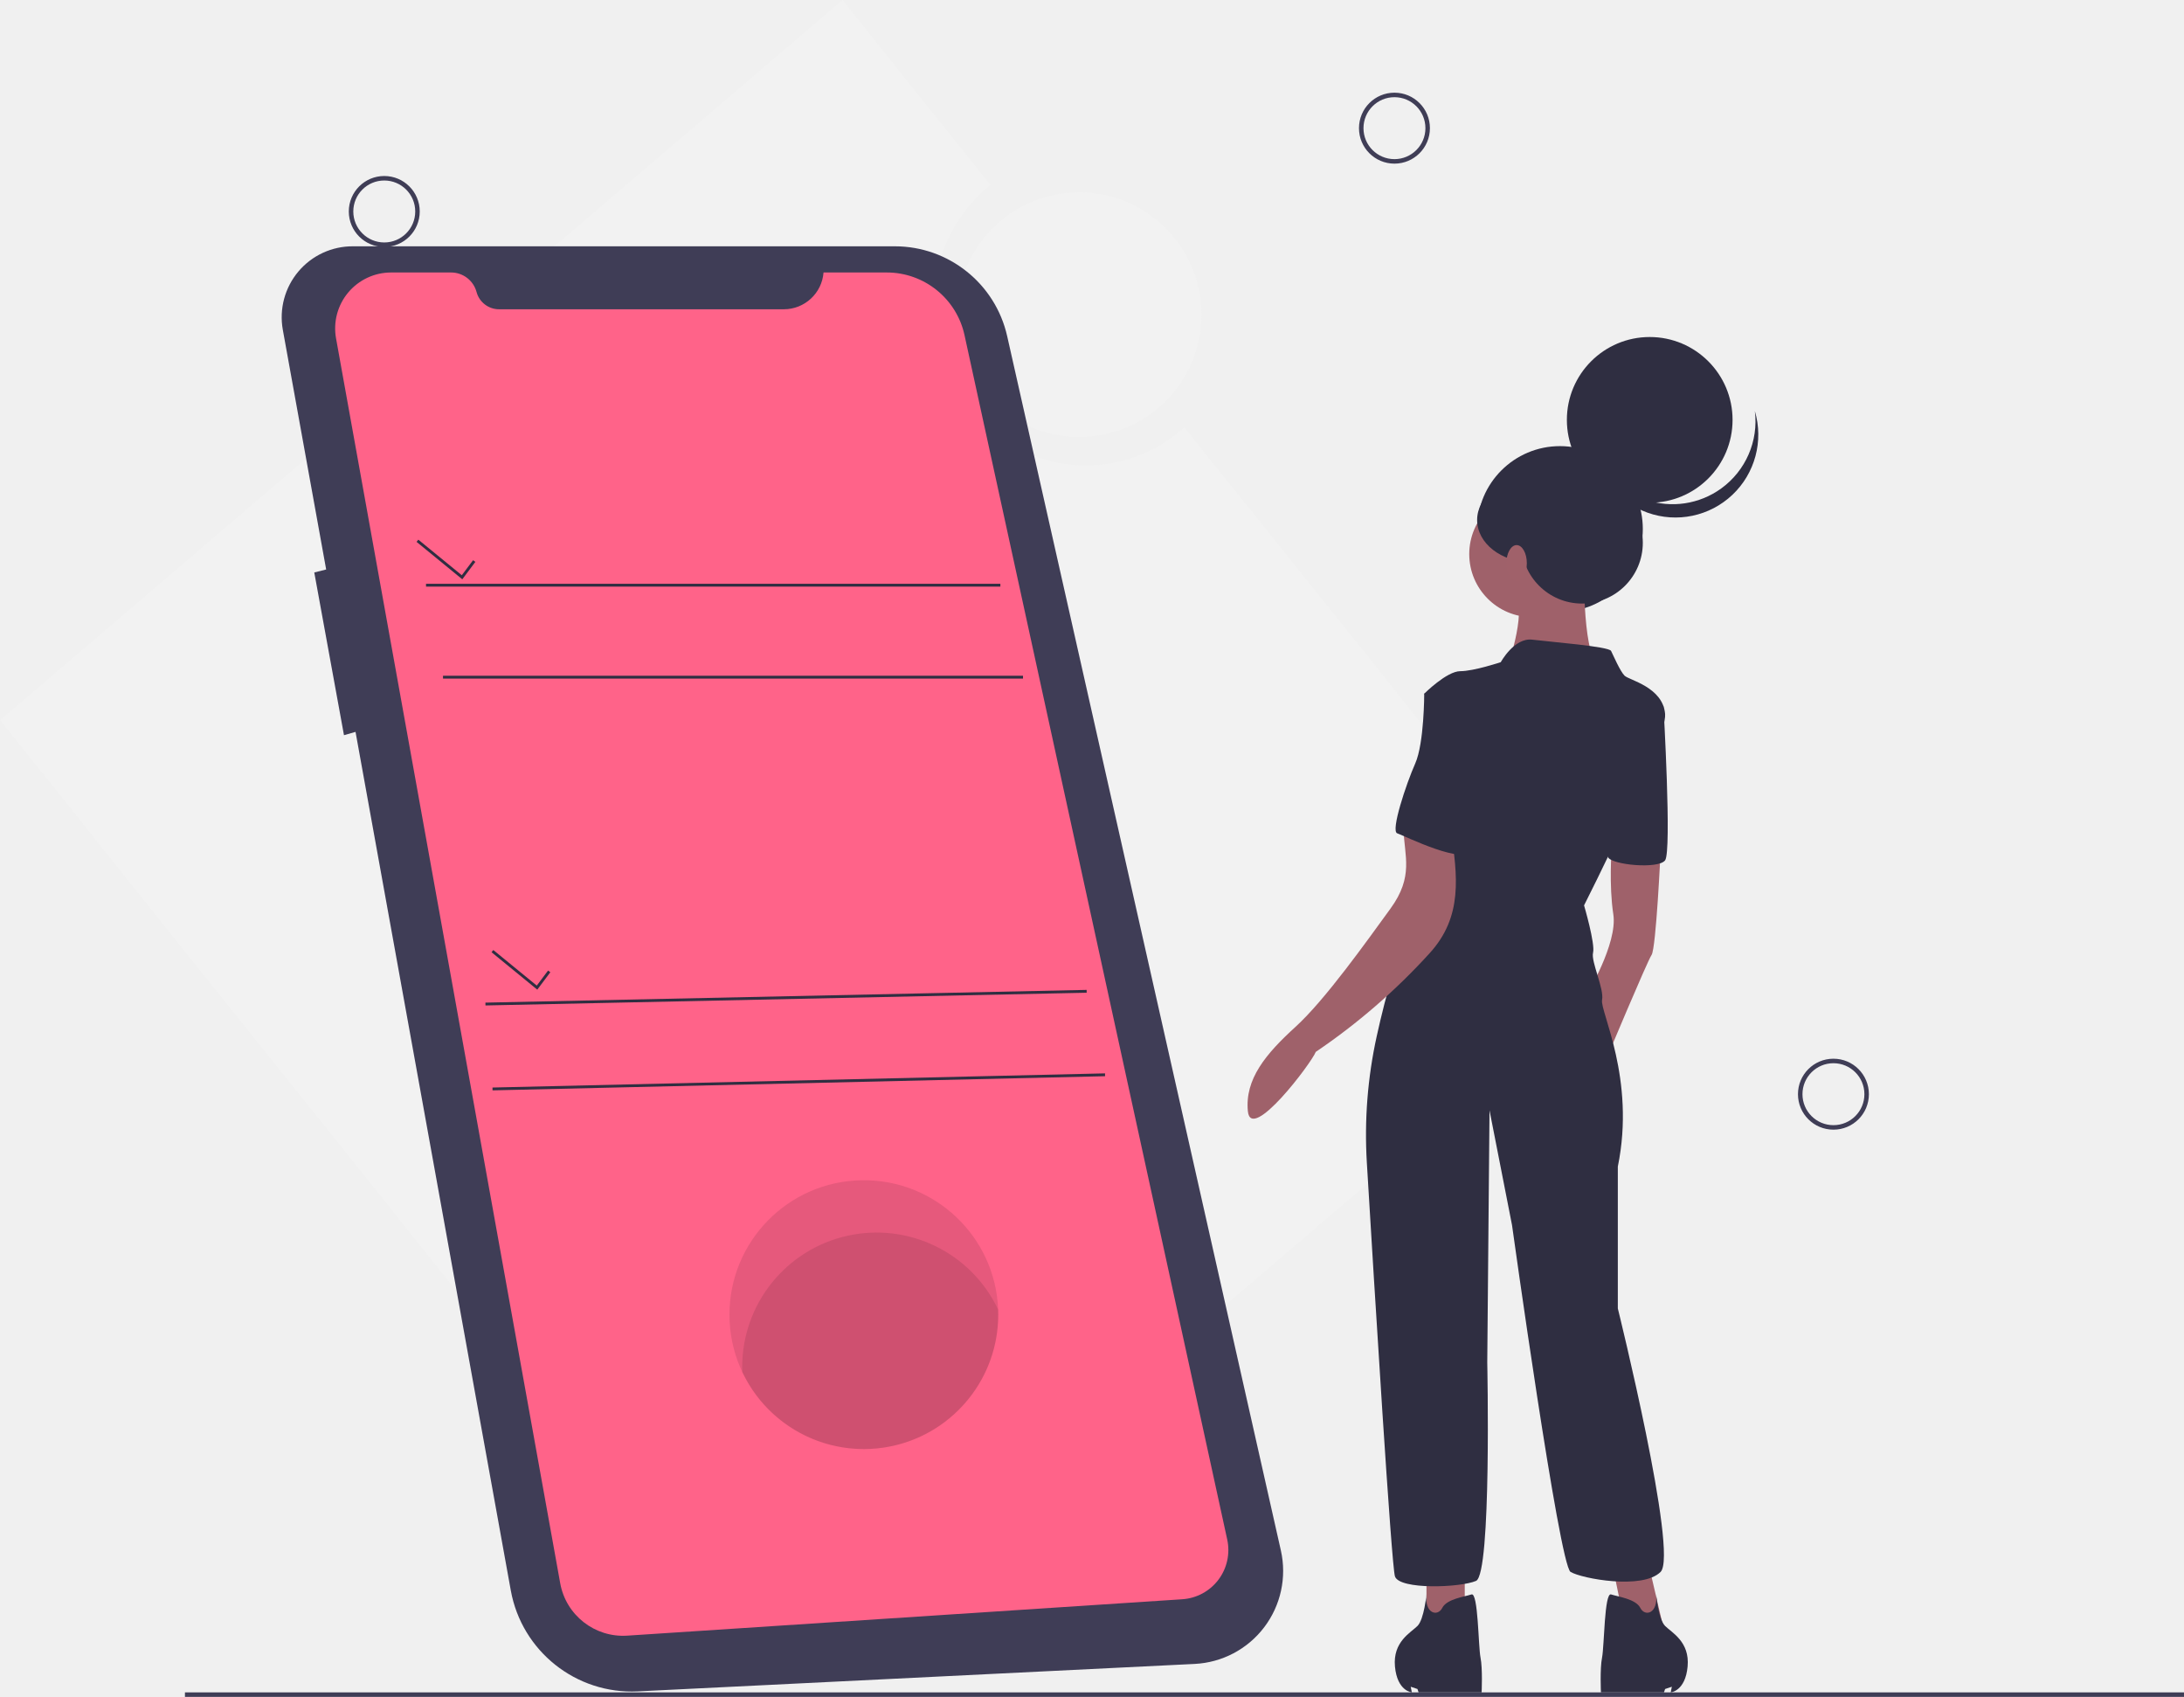
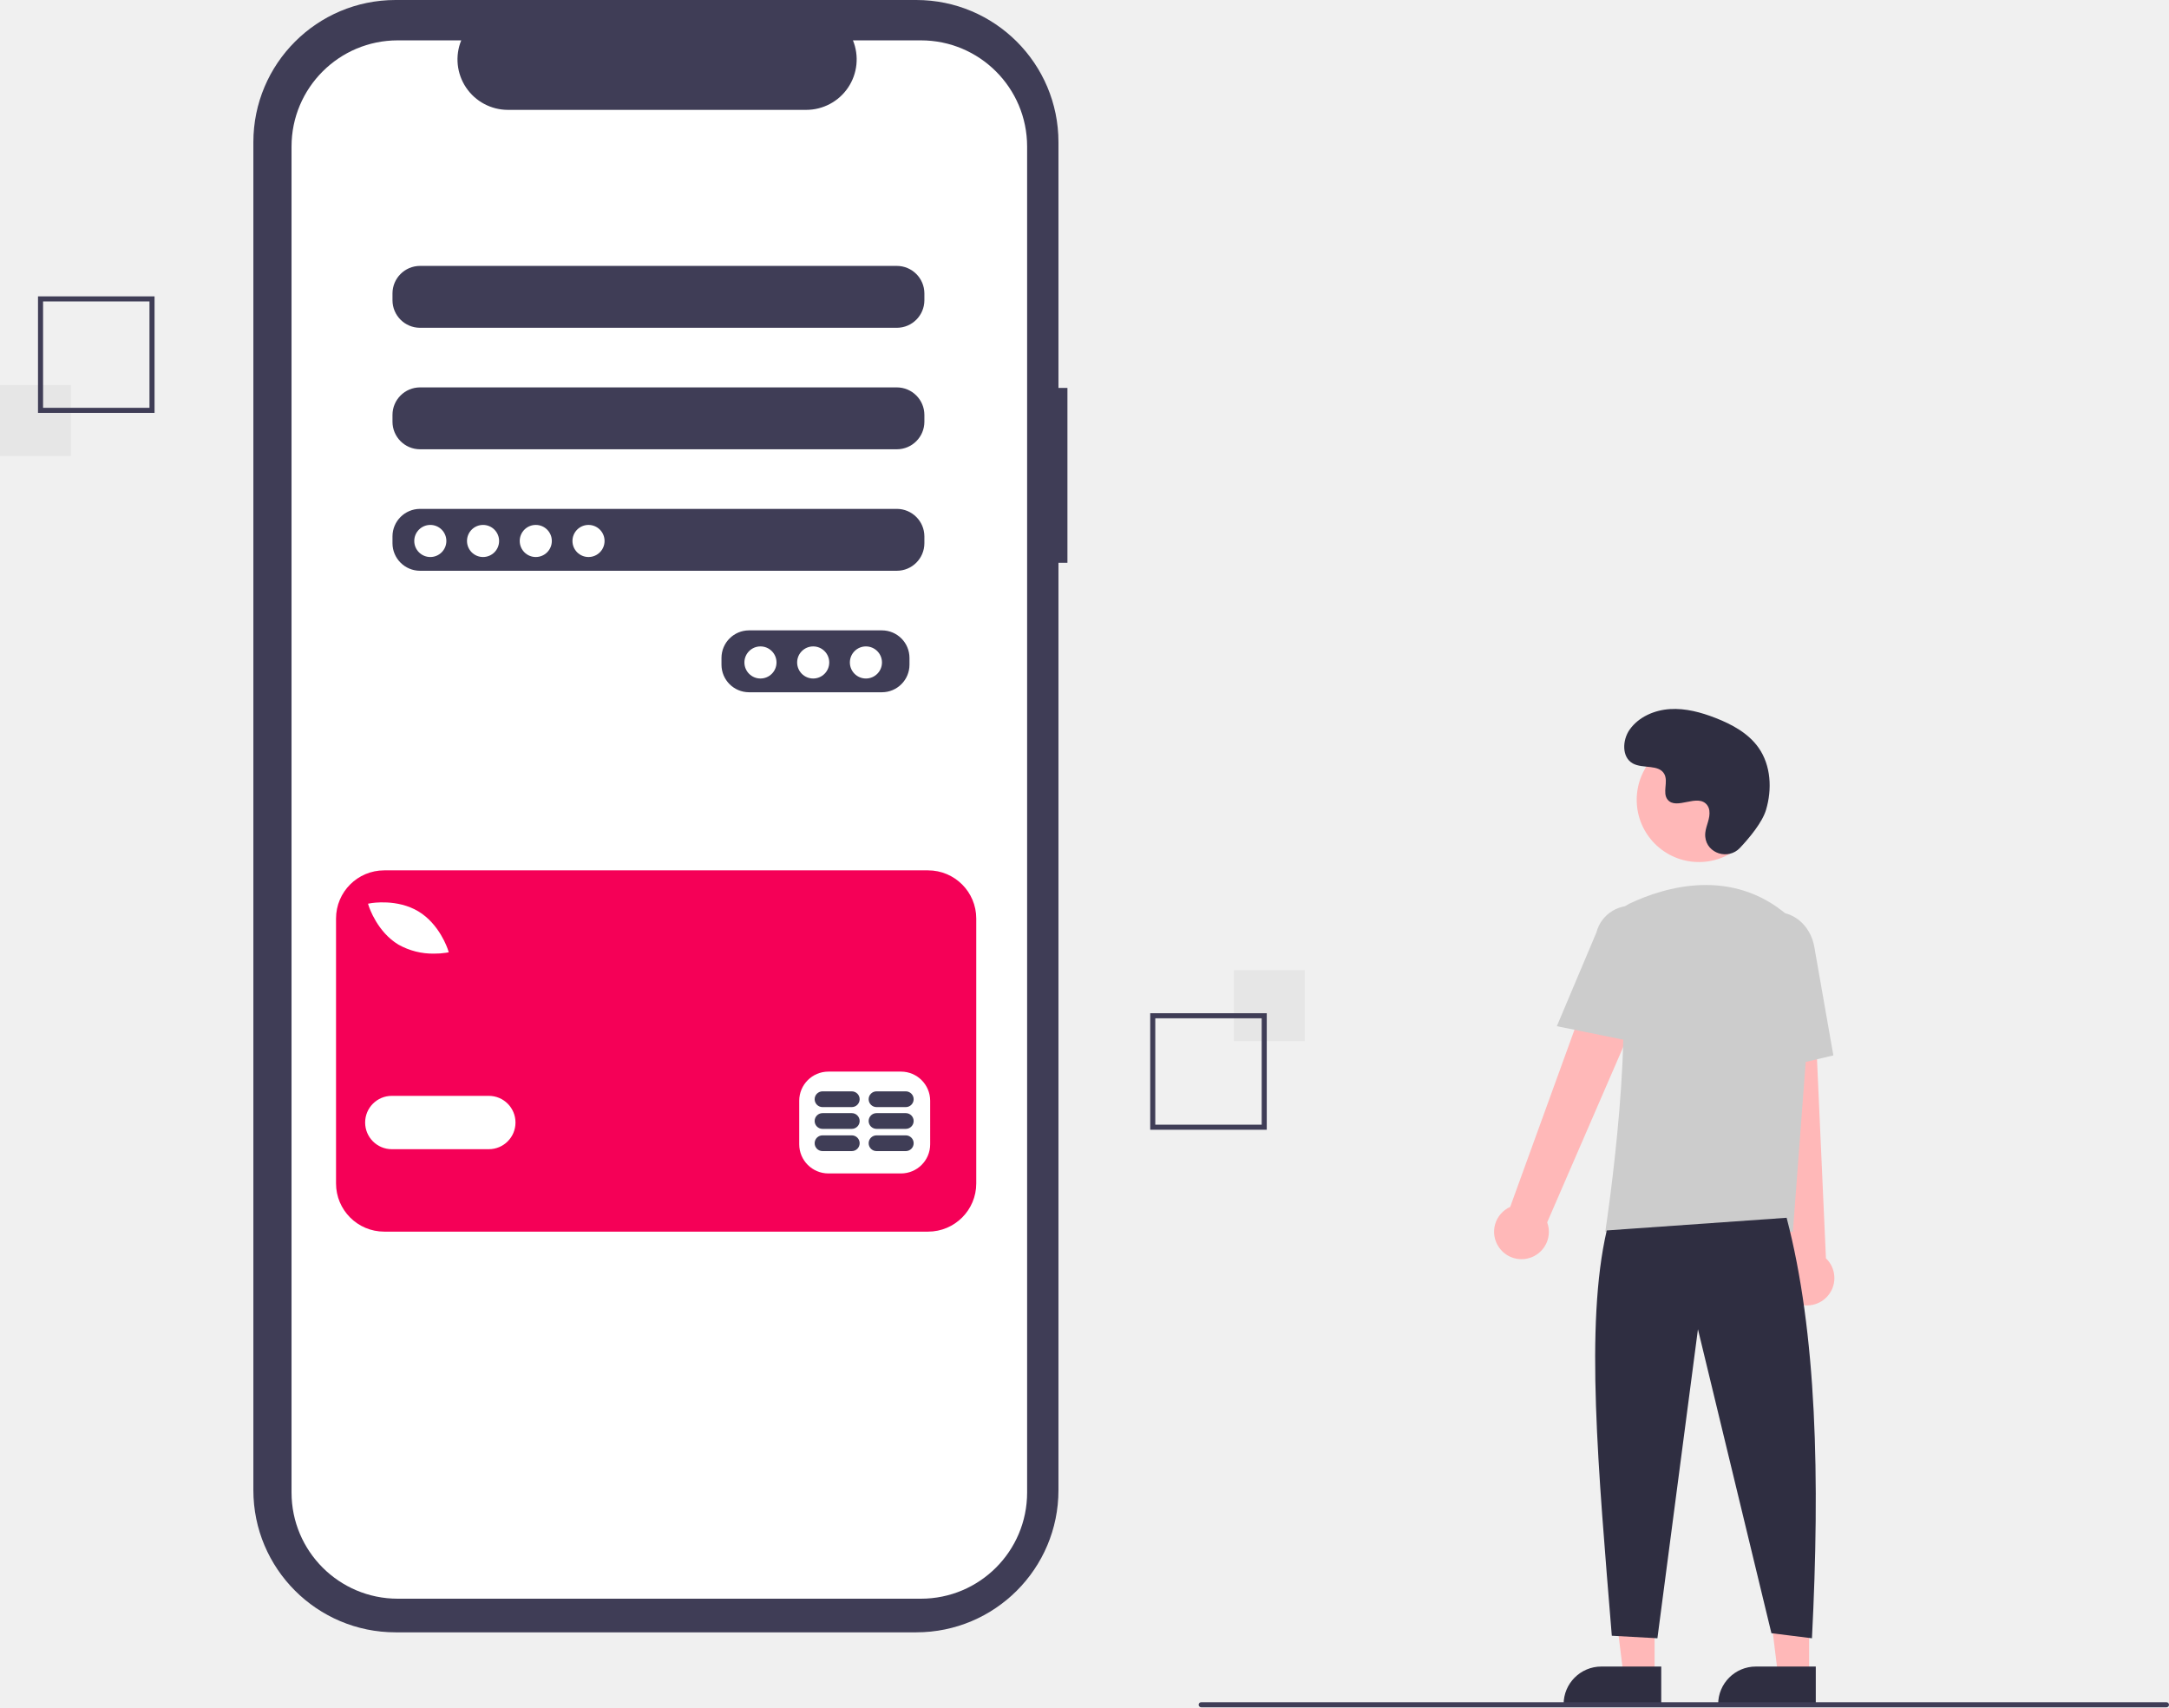
- <svg xmlns="http://www.w3.org/2000/svg" id="f8de8b25-3d53-474b-a5b1-b2a4ad6ddbb8" data-name="Layer 1" width="970.154" height="753.564" viewBox="0 0 970.154 753.564">
-   <path d="M809.692,503.9,617.028,263.142a64.686,64.686,0,0,1-31.158,15.733c-36.271,7.143-71.693-17.626-79.117-55.323-5.248-26.648,4.911-52.608,24.123-68.069L465.182,73.392l-374.259,319.862L435.432,823.762Z" transform="translate(-90.92317 -73.39221)" fill="#f2f2f2" />
-   <line x1="82.154" y1="752.564" x2="970.154" y2="752.564" fill="none" stroke="#3f3d56" stroke-miterlimit="10" stroke-width="2" />
-   <circle cx="619.429" cy="56.916" r="14.756" fill="none" stroke="#3f3d56" stroke-miterlimit="10" stroke-width="2" />
-   <circle cx="814.429" cy="485.916" r="14.756" fill="none" stroke="#3f3d56" stroke-miterlimit="10" stroke-width="2" />
-   <circle cx="170.696" cy="93.916" r="14.756" fill="none" stroke="#3f3d56" stroke-miterlimit="10" stroke-width="2" />
-   <circle cx="479.377" cy="139.729" r="54.315" fill="#f2f2f2" />
-   <path d="M247.807,182.772H488.423a51.15,51.15,0,0,1,49.898,39.901l121.578,539.267A41.34,41.34,0,0,1,621.605,812.322L374.251,824.509a54.615,54.615,0,0,1-56.43-44.827l-68.967-381.268-5.131,1.466-13.196-72.265,5.281-1.32-19.251-106.426A31.493,31.493,0,0,1,247.807,182.772Z" transform="translate(-90.92317 -73.39221)" fill="#3f3d56" />
-   <path d="M456.746,194.397h28.087a35.349,35.349,0,0,1,34.536,27.813L636.068,757.078a21.903,21.903,0,0,1-19.967,26.525L369.546,799.762a28.367,28.367,0,0,1-29.773-23.277L240.194,223.647A24.846,24.846,0,0,1,264.646,194.397h26.645a11.726,11.726,0,0,1,11.323,8.677v0a10.352,10.352,0,0,0,9.996,7.661H439.103a17.695,17.695,0,0,0,17.643-16.338Z" transform="translate(-90.92317 -73.39221)" fill="#ff6389" />
-   <rect x="189.246" y="259.25" width="255.125" height="1.257" fill="#2f2e41" />
-   <rect x="196.787" y="300.095" width="257.639" height="1.257" fill="#2f2e41" />
-   <polygon points="205.357 257.26 211.154 249.531 210.149 248.777 205.139 255.457 185.833 239.661 185.038 240.635 205.357 257.26" fill="#2f2e41" />
-   <polygon points="238.662 439.492 244.459 431.763 243.454 431.01 238.443 437.689 219.137 421.894 218.342 422.867 238.662 439.492" fill="#2f2e41" />
-   <rect x="306.532" y="515.817" width="267.125" height="1.257" transform="translate(-101.7586 -63.95891) rotate(-1.21314)" fill="#2f2e41" />
-   <rect x="309.667" y="553.206" width="272.164" height="1.257" transform="translate(-103.5916 -62.95288) rotate(-1.32299)" fill="#2f2e41" />
-   <path d="M414.958,657.204a59.697,59.697,0,0,0,119.394,0c0-.748-.013-1.489-.044-2.231a59.696,59.696,0,0,0-119.35,2.231Z" transform="translate(-90.92317 -73.39221)" opacity="0.1" />
-   <path d="M420.614,680.455c0,.748.013,1.489.044,2.231A59.704,59.704,0,0,0,534.352,657.204c0-.748-.013-1.489-.044-2.231a59.704,59.704,0,0,0-113.694,25.481Z" transform="translate(-90.92317 -73.39221)" opacity="0.1" />
-   <circle cx="692.953" cy="234.917" r="36.8" fill="#2f2e41" />
-   <polygon points="732.654 696.064 739.654 726.064 722.654 726.064 715.654 692.064 732.654 696.064" fill="#9f616a" />
-   <polygon points="650.654 696.064 650.654 724.064 633.654 726.064 633.654 696.064 650.654 696.064" fill="#9f616a" />
-   <path d="M828.577,451.456s-2,43-4,46-20,46-20,46l-9-28s14-23,12-36-.74-28.997-.74-28.997Z" transform="translate(-90.92317 -73.39221)" fill="#9f616a" />
-   <circle cx="680.654" cy="246.064" r="28" fill="#9f616a" />
-   <path d="M794.577,322.456s-1,40,6,46-40,1-40,1,10-28,2-34S794.577,322.456,794.577,322.456Z" transform="translate(-90.92317 -73.39221)" fill="#9f616a" />
-   <path d="M757.577,367.456s6-11,14-10,34,3,35,5,4,9,6,11,17,5,18,17-36,85-36,85,5,17,4,21,5,16,4,21,15,35,7,74v63s27,109,19,117-35,3-40,0-26-154-26-154l-10-51-1,112s2,94-5,97-34,4-36-2c-1.56-4.68-9.202-129.189-12.491-183.766a203.905,203.905,0,0,1,4.403-56.175c4.162-18.878,10.204-41.057,17.088-50.058,13-17,21-71,21-71l-17-31s10-10,16-10S757.577,367.456,757.577,367.456Z" transform="translate(-90.92317 -73.39221)" fill="#2f2e41" />
-   <path d="M824.577,383.456l5.274,3.589s3.726,64.411.726,68.411-23.857,2.048-25.429-1.476S824.577,383.456,824.577,383.456Z" transform="translate(-90.92317 -73.39221)" fill="#2f2e41" />
-   <path d="M735.4,442.02c2.927,20.307,5.492,38.383-9.475,54.737a280.862,280.862,0,0,1-50.534,43.772c-1.836,4.863-28.785,40.572-30.156,26.328s7.94-25.411,21.172-37.456,31.742-38.18,42.187-52.521,6.145-23.283,5.782-35.261S731.293,442.165,735.4,442.02Z" transform="translate(-90.92317 -73.39221)" fill="#9f616a" />
-   <path d="M724.577,781.255s-1,11.201-4,14.201-11,7-10,18,7.5,11.5,7.5,11.5l-.5-2.5,3,1,.5,1.5h28s.5-10.5-.5-15.5-1-29-4-28-11,2-13,6S723.577,790.055,724.577,781.255Z" transform="translate(-90.92317 -73.39221)" fill="#2f2e41" />
-   <path d="M826.577,781.255s1,11.201,4,14.201,11,7,10,18-7.5,11.5-7.5,11.5l.5-2.5-3,1-.5,1.5h-28s-.5-10.5.5-15.5,1-29,4-28,11,2,13,6S827.577,790.055,826.577,781.255Z" transform="translate(-90.92317 -73.39221)" fill="#2f2e41" />
-   <path d="M737.577,378.456l-14,3s0,22-4,31-11,30-8,31,31,15,33,7S751.577,378.456,737.577,378.456Z" transform="translate(-90.92317 -73.39221)" fill="#2f2e41" />
-   <circle cx="732.82" cy="186.464" r="36.8" fill="#2f2e41" />
-   <path d="M855.485,290.328a36.802,36.802,0,0,1-56.829-19.323,36.802,36.802,0,1,0,71.787-15.091A36.788,36.788,0,0,1,855.485,290.328Z" transform="translate(-90.92317 -73.39221)" fill="#2f2e41" />
-   <circle cx="702.767" cy="241.05" r="26.987" fill="#2f2e41" />
-   <ellipse cx="680.074" cy="230.93" rx="23.92" ry="18.707" fill="#2f2e41" />
-   <ellipse cx="673.693" cy="250.099" rx="4.54" ry="8.032" fill="#a0616a" />
+ <svg xmlns="http://www.w3.org/2000/svg" data-name="Layer 1" width="856.122" height="674" viewBox="0 0 856.122 674">
+   <path d="M593.264,266.136h-3.541V169.139A56.139,56.139,0,0,0,533.584,113H328.083a56.139,56.139,0,0,0-56.139,56.139v532.132a56.139,56.139,0,0,0,56.139,56.139h205.501a56.139,56.139,0,0,0,56.139-56.139V335.18h3.541Z" transform="translate(-171.939 -113)" fill="#3f3d56" />
+   <path d="M535.426,128.933H508.601A19.918,19.918,0,0,1,490.16,156.374H372.431a19.918,19.918,0,0,1-18.441-27.441H328.935a41.924,41.924,0,0,0-41.924,41.924V702.209a41.924,41.924,0,0,0,41.924,41.924H535.426a41.924,41.924,0,0,0,41.924-41.924V170.857a41.924,41.924,0,0,0-41.924-41.924Zm-4.507,246.497a10.891,10.891,0,0,1-10.859,10.859H467.574a10.891,10.891,0,0,1-10.859-10.859v-2.715a10.891,10.891,0,0,1,10.859-10.859h52.486a10.891,10.891,0,0,1,10.859,10.859Zm5.882-47.961a10.891,10.891,0,0,1-10.859,10.859H337.716a10.891,10.891,0,0,1-10.859-10.859v-2.715a10.891,10.891,0,0,1,10.859-10.859H525.942a10.891,10.891,0,0,1,10.859,10.859Zm0-47.961a10.891,10.891,0,0,1-10.859,10.859H337.716a10.891,10.891,0,0,1-10.859-10.859v-2.715a10.891,10.891,0,0,1,10.859-10.859H525.942a10.891,10.891,0,0,1,10.859,10.859Zm0-47.961a10.891,10.891,0,0,1-10.859,10.859H337.716a10.891,10.891,0,0,1-10.859-10.859v-2.715a10.891,10.891,0,0,1,10.859-10.859H525.942a10.891,10.891,0,0,1,10.859,10.859Z" transform="translate(-171.939 -113)" fill="#fff" />
+   <circle cx="169.849" cy="213.564" r="6.335" fill="#fff" />
+   <circle cx="190.663" cy="213.564" r="6.335" fill="#fff" />
+   <circle cx="211.476" cy="213.564" r="6.335" fill="#fff" />
+   <circle cx="232.29" cy="213.564" r="6.335" fill="#fff" />
+   <circle cx="300.16" cy="261.526" r="6.335" fill="#fff" />
+   <circle cx="320.973" cy="261.526" r="6.335" fill="#fff" />
+   <circle cx="341.787" cy="261.526" r="6.335" fill="#fff" />
+   <path d="M538.258,456.601H323.591a19.016,19.016,0,0,0-19.016,19.016v104.59a19.016,19.016,0,0,0,19.016,19.016H538.258a19.016,19.016,0,0,0,19.016-19.016V475.617a19.016,19.016,0,0,0-19.016-19.016Zm-219.978,12.972c.424-.077,10.476-1.787,18.799,3.221,8.323,5.007,11.521,14.691,11.653,15.1l.336,1.044-1.08.192a28.669,28.669,0,0,1-4.658.342,27.738,27.738,0,0,1-14.141-3.564c-8.323-5.007-11.52-14.69-11.652-15.099l-.337-1.044Zm46.599,97.105H326.591a10.529,10.529,0,0,1,0-21.058h38.288a10.529,10.529,0,0,1,0,21.058Zm174.209-1.914A11.52,11.52,0,0,1,527.6,576.25H498.885a11.52,11.52,0,0,1-11.486-11.486V547.534A11.52,11.52,0,0,1,498.885,536.048h28.716a11.52,11.52,0,0,1,11.486,11.486Z" transform="translate(-171.939 -113)" fill="#f50057" />
+   <path d="M508.143,561.213H496.598a3.108,3.108,0,0,0,0,6.217h11.546a3.108,3.108,0,0,0,0-6.217Z" transform="translate(-171.939 -113)" fill="#3f3d56" />
+   <path d="M529.459,561.213H517.913a3.108,3.108,0,0,0,0,6.217H529.459a3.108,3.108,0,0,0,0-6.217Z" transform="translate(-171.939 -113)" fill="#3f3d56" />
+   <path d="M508.142,552.438H496.596a3.108,3.108,0,0,0,0,6.217h11.546a3.108,3.108,0,0,0,0-6.217Z" transform="translate(-171.939 -113)" fill="#3f3d56" />
+   <path d="M529.457,552.438H517.911a3.108,3.108,0,0,0,0,6.217h11.546a3.108,3.108,0,0,0,0-6.217Z" transform="translate(-171.939 -113)" fill="#3f3d56" />
+   <path d="M508.142,543.841H496.596a3.108,3.108,0,0,0,0,6.217h11.546a3.108,3.108,0,0,0,0-6.217Z" transform="translate(-171.939 -113)" fill="#3f3d56" />
+   <path d="M529.457,543.841H517.911a3.108,3.108,0,0,0,0,6.217h11.546a3.108,3.108,0,0,0,0-6.217Z" transform="translate(-171.939 -113)" fill="#3f3d56" />
+   <rect x="487" y="383" width="28" height="28" fill="#e6e6e6" />
+   <path d="M625.939,513h46v46h-46Zm44,2h-42v42h42Z" transform="translate(-171.939 -113)" fill="#3f3d56" />
+   <rect y="152" width="28" height="28" fill="#e6e6e6" />
+   <path d="M232.939,276h-46V230h46Zm-44-2h42V232h-42Z" transform="translate(-171.939 -113)" fill="#3f3d56" />
+   <polygon points="653.077 661.417 640.817 661.417 634.985 614.129 653.079 614.129 653.077 661.417" fill="#ffb8b8" />
+   <path d="M632.06,657.914H655.704a0,0,0,0,1,0,0v14.887a0,0,0,0,1,0,0H617.173a0,0,0,0,1,0,0v0A14.887,14.887,0,0,1,632.06,657.914Z" fill="#2f2e41" />
+   <polygon points="714.077 661.417 701.817 661.417 695.985 614.129 714.079 614.129 714.077 661.417" fill="#ffb8b8" />
+   <path d="M693.06,657.914H716.704a0,0,0,0,1,0,0v14.887a0,0,0,0,1,0,0H678.173a0,0,0,0,1,0,0v0A14.887,14.887,0,0,1,693.06,657.914Z" fill="#2f2e41" />
+   <path d="M763.515,605.303a10.743,10.743,0,0,1,4.511-15.843l41.676-114.867,20.507,11.191L782.624,595.556a10.801,10.801,0,0,1-19.109,9.748Z" transform="translate(-171.939 -113)" fill="#ffb8b8" />
+   <path d="M879.754,626.887a10.743,10.743,0,0,1-2.893-16.217L863.95,489.161l23.338,1.066L892.653,609.748a10.801,10.801,0,0,1-12.9,17.139Z" transform="translate(-171.939 -113)" fill="#ffb8b8" />
+   <circle cx="670.584" cy="315.756" r="24.561" fill="#ffb8b8" />
+   <path d="M879.597,599.252H805.55l.089-.576c.133-.861,13.197-86.439,3.562-114.436a11.813,11.813,0,0,1,6.069-14.583h0c13.772-6.485,40.208-14.471,62.52,4.909a28.234,28.234,0,0,1,9.459,23.396Z" transform="translate(-171.939 -113)" fill="#ccc" />
+   <path d="M819.772,524.884l-33.337-6.763,15.626-37.03a13.997,13.997,0,0,1,27.106,6.998Z" transform="translate(-171.939 -113)" fill="#ccc" />
+   <path d="M862.468,537.442l-2.004-45.941c-1.52-8.636,3.424-16.8,11.027-18.135,7.605-1.33,15.032,4.66,16.558,13.36l7.533,42.928Z" transform="translate(-171.939 -113)" fill="#ccc" />
+   <path d="M877.133,593.752c11.915,45.377,13.214,103.069,10,166l-16-2-29-120-16,122-18-1c-5.377-66.03-10.613-122.715-2-160Z" transform="translate(-171.939 -113)" fill="#2f2e41" />
+   <path d="M858.706,447.738c-4.582,4.881-13.091,2.261-13.688-4.407a8.055,8.055,0,0,1,.01-1.556c.308-2.954,2.015-5.635,1.606-8.754a4.59,4.59,0,0,0-.84-2.149c-3.651-4.889-12.222,2.187-15.668-2.239-2.113-2.714.371-6.987-1.251-10.021-2.14-4.004-8.479-2.029-12.454-4.221-4.423-2.439-4.158-9.225-1.247-13.353,3.551-5.034,9.776-7.72,15.923-8.107s12.253,1.275,17.992,3.511c6.521,2.541,12.988,6.054,17.001,11.788,4.88,6.973,5.35,16.348,2.909,24.502C867.515,437.693,862.448,443.752,858.706,447.738Z" transform="translate(-171.939 -113)" fill="#2f2e41" />
+   <path d="M1027.061,787h-381a1,1,0,0,1,0-2h381a1,1,0,0,1,0,2Z" transform="translate(-171.939 -113)" fill="#3f3d56" />
</svg>
